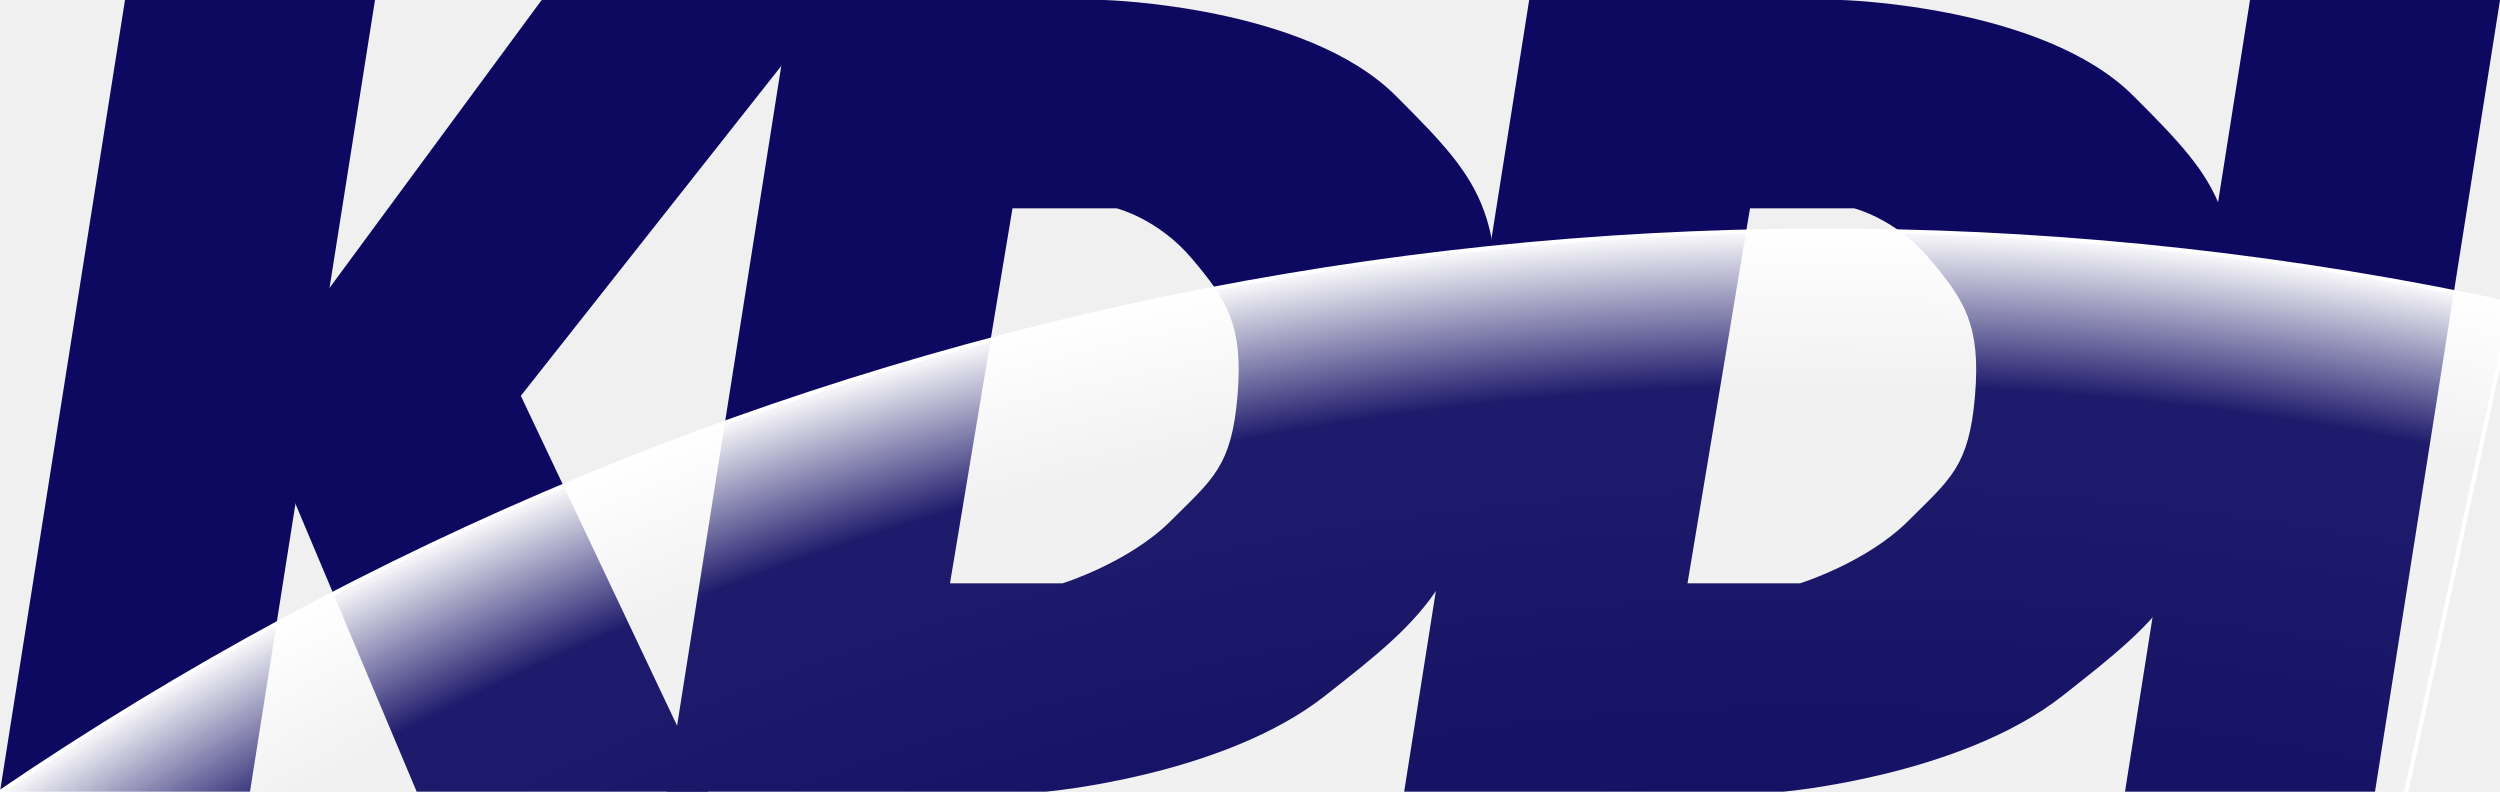
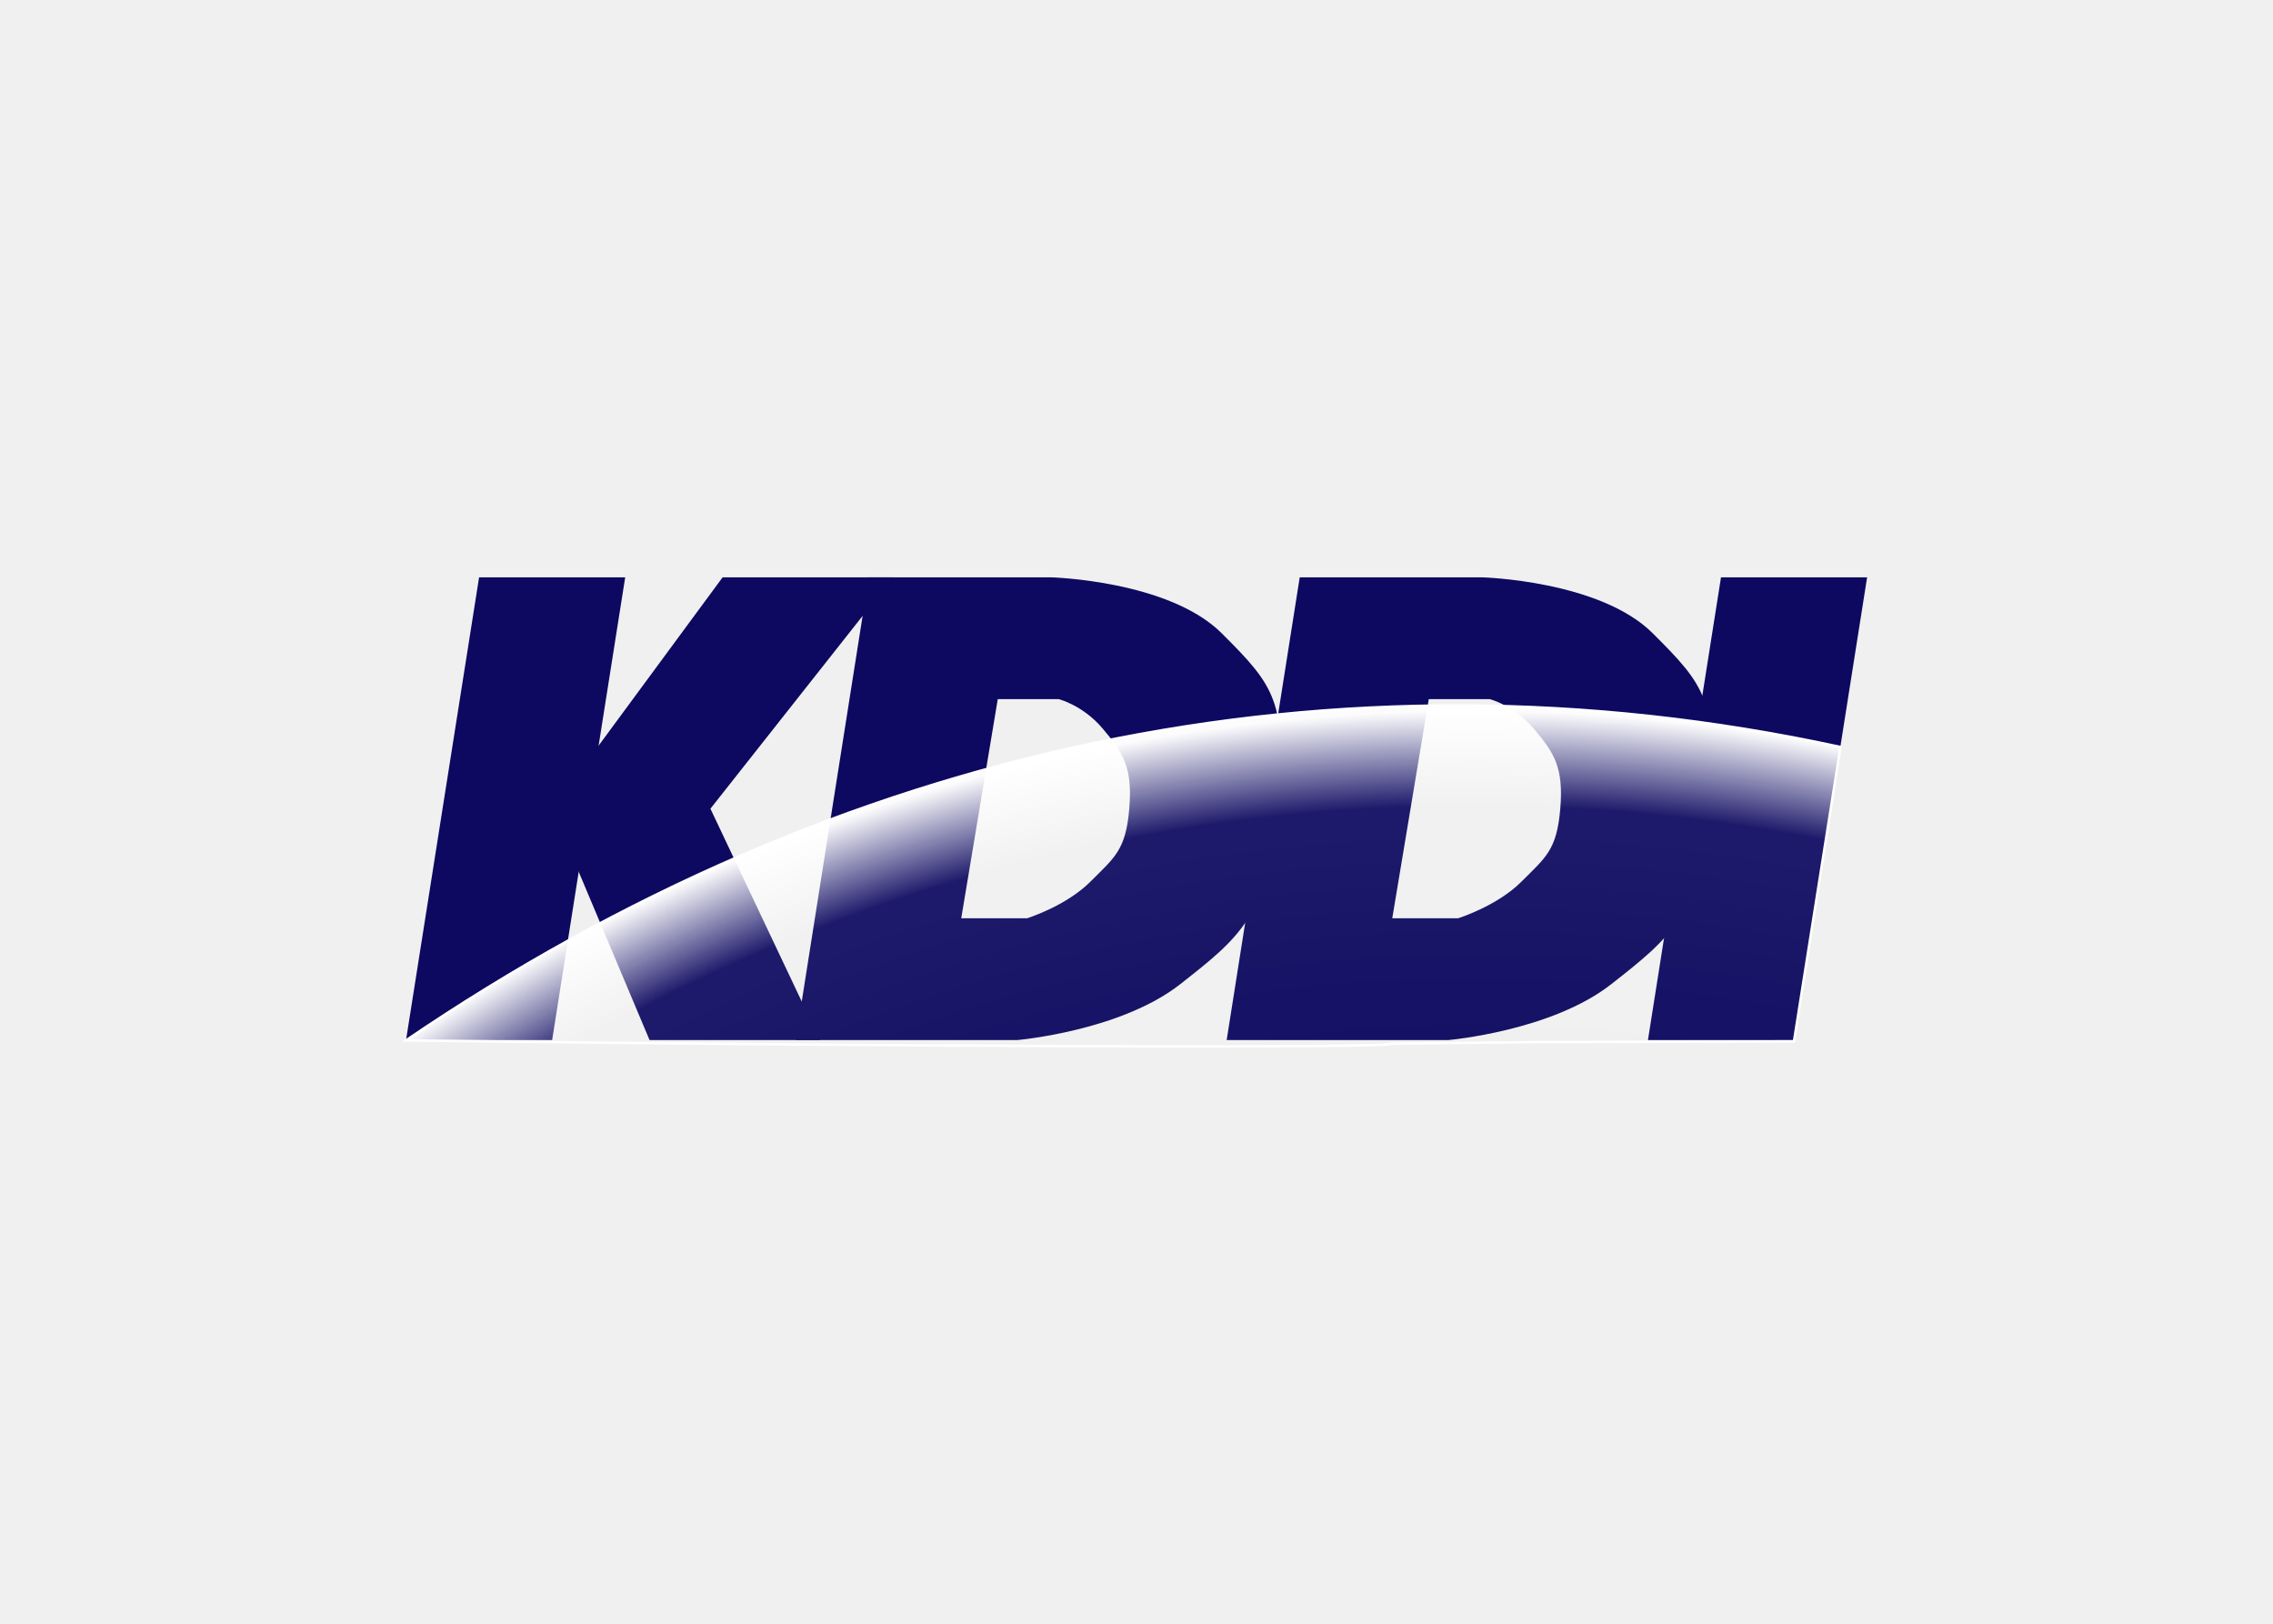
- <svg xmlns="http://www.w3.org/2000/svg" xmlns:xlink="http://www.w3.org/1999/xlink" width="600" height="190" id="svg50" version="1.0">
-   <defs id="defs52">
-     <linearGradient id="linearGradient971">
-       <stop style="stop-color:#ffffff;stop-opacity:0;" offset="0" id="stop973" />
-       <stop id="stop975" offset="0.735" style="stop-color:#ffffff;stop-opacity:0;" />
-       <stop style="stop-color:#ffffff;stop-opacity:0.076;" offset="0.952" id="stop977" />
-       <stop style="stop-color:#ffffff;stop-opacity:0.992;" offset="1" id="stop979" />
-     </linearGradient>
-     <linearGradient id="linearGradient963">
-       <stop style="stop-color:#000000;stop-opacity:1;" offset="0" id="stop965" />
-       <stop style="stop-color:#000000;stop-opacity:0;" offset="1" id="stop967" />
-     </linearGradient>
-     <linearGradient id="linearGradient927">
-       <stop id="stop929" offset="0" style="stop-color:#ffffff;stop-opacity:0;" />
-       <stop style="stop-color:#ffffff;stop-opacity:0;" offset="0.735" id="stop931" />
-       <stop id="stop933" offset="0.918" style="stop-color:#ffffff;stop-opacity:0.076;" />
-       <stop id="stop935" offset="1" style="stop-color:#ffffff;stop-opacity:0.992;" />
-     </linearGradient>
-     <linearGradient id="linearGradient865">
-       <stop style="stop-color:#ffffff;stop-opacity:0;" offset="0" id="stop867" />
-       <stop id="stop907" offset="0.5" style="stop-color:#ffffff;stop-opacity:0;" />
-       <stop style="stop-color:#ffffff;stop-opacity:0.076;" offset="0.75" id="stop909" />
-       <stop style="stop-color:#ffffff;stop-opacity:0.992;" offset="1" id="stop869" />
-     </linearGradient>
-     <radialGradient xlink:href="#linearGradient865" id="radialGradient881" cx="-140.5" cy="123.5" fx="-140.5" fy="123.5" r="229" gradientUnits="userSpaceOnUse" />
-     <radialGradient xlink:href="#linearGradient927" id="radialGradient939" gradientUnits="userSpaceOnUse" cx="-135.5" cy="185.5" fx="-135.5" fy="185.5" r="149" />
-     <radialGradient xlink:href="#linearGradient971" id="radialGradient969" cx="210.718" cy="570.423" fx="210.718" fy="570.423" r="782.56" gradientUnits="userSpaceOnUse" />
-   </defs>
-   <g id="layer1">
-     <path style="fill:#0d0960;fill-opacity:1;stroke-width:1px" d="m 130,0 70,0 -75,95 45,95 -70,0 L 60,95 130,0 z" id="path76" />
-     <path style="fill:#0d0960;fill-opacity:1;stroke-width:1px" d="m 540,0 -30,190 60,0 30,-190 -60,0 z" id="path78" />
-     <path style="fill:#0d0960;fill-opacity:1;stroke-width:1px" d="m 367,0 75,0 c 0,0 48.323,1.323 70,23 21.677,21.677 27.096,27.99 23,72 -4.096,44.01 -15.438,52.681 -40,72 -24.562,19.319 -67,23 -67,23 L 337,190 367,0 l 53,50 -15,90 27,0 c 0,0 15.95,-4.95 26,-15 10.05,-10.05 14.566,-12.993 16,-30 1.434,-17.007 -2.518,-22.988 -11,-33 -8.067,-9.523 -18,-12 -18,-12 l -25,0 -53,0 0,-50 z" id="path80" />
-     <path id="path82" d="M 30,0 0,190 60,190 90,0 30,0 z" style="fill:#0d0960;fill-opacity:1;stroke-width:1px" />
-     <path id="path84" d="m 190,0 75,0 c 0,0 48.323,1.323 70,23 21.677,21.677 27.096,27.99 23,72 -4.096,44.01 -15.438,52.681 -40,72 -24.562,19.319 -67,23 -67,23 L 160,190 190,0 l 53,50 -15,90 27,0 c 0,0 15.95,-4.95 26,-15 10.05,-10.05 14.566,-12.993 16,-30 1.434,-17.007 -2.518,-22.988 -11,-33 -8.067,-9.523 -18,-12 -18,-12 l -25,0 -53,0 0,-50 z" style="fill:#0d0960;fill-opacity:1;stroke-width:1px" />
-     <path style="fill:url(#radialGradient969);fill-opacity:1;stroke:#ffffff;stroke-opacity:1" id="path961" d="M -228.865,-76.403 A 782.06,782.06 0 0 1 375.986,-193.975 l -165.269,764.398 z" transform="matrix(0.9967285,0,0,0.9967285,228.0603,266.2984)" />
+ <svg xmlns="http://www.w3.org/2000/svg" clip-rule="evenodd" fill-rule="evenodd" viewBox="0 0 560 400">
+   <radialGradient id="a" cx="362.862" cy="643.092" gradientUnits="userSpaceOnUse" r="467.956">
+     <stop offset="0" stop-color="#fff" stop-opacity="0" />
+     <stop offset=".73" stop-color="#fff" stop-opacity="0" />
+     <stop offset=".95" stop-color="#fff" stop-opacity=".07" />
+     <stop offset="1" stop-color="#fff" stop-opacity=".99" />
+   </radialGradient>
+   <g fill-rule="nonzero">
+     <g fill="#0d0960">
+       <path d="m178.026 142.225h41.996l-44.995 56.995 26.997 56.994h-41.996l-23.998-56.994z" />
+       <path d="m424.003 142.225-17.998 113.989h35.997l17.998-113.989z" />
+       <path d="m320.213 142.225h44.996s28.991.794 41.996 13.799 16.256 16.792 13.799 43.196c-2.458 26.403-9.262 31.605-23.998 43.196-14.736 11.59-40.196 13.798-40.196 13.798h-54.595l17.998-113.989 31.797 29.997-8.999 53.995h16.198s9.569-2.969 15.599-8.999 8.739-7.795 9.599-17.998-1.511-13.792-6.599-19.798c-4.84-5.714-10.799-7.2-10.799-7.2h-46.796z" />
+       <path d="m118.032 142.225-17.998 113.989h35.996l17.999-113.989z" />
+       <path d="m214.023 142.225h44.996s28.991.794 41.996 13.799 16.256 16.792 13.799 43.196c-2.458 26.403-9.262 31.605-23.998 43.196-14.736 11.59-40.196 13.798-40.196 13.798h-54.595l17.998-113.989 31.797 29.997-8.999 53.995h16.198s9.569-2.969 15.599-8.999 8.739-7.795 9.599-17.998-1.511-13.792-6.599-19.798c-4.84-5.714-10.799-7.2-10.799-7.2h-46.796z" />
+     </g>
+     <path d="m100 256.301c105.816-71.912 228.399-99.326 353.449-72.289l-11.472 72.524-63.002.168-36.381.412c.07 1.124-117.572.782-242.594-.815z" fill="url(#a)" stroke="#fff" stroke-width=".6" />
  </g>
</svg>
